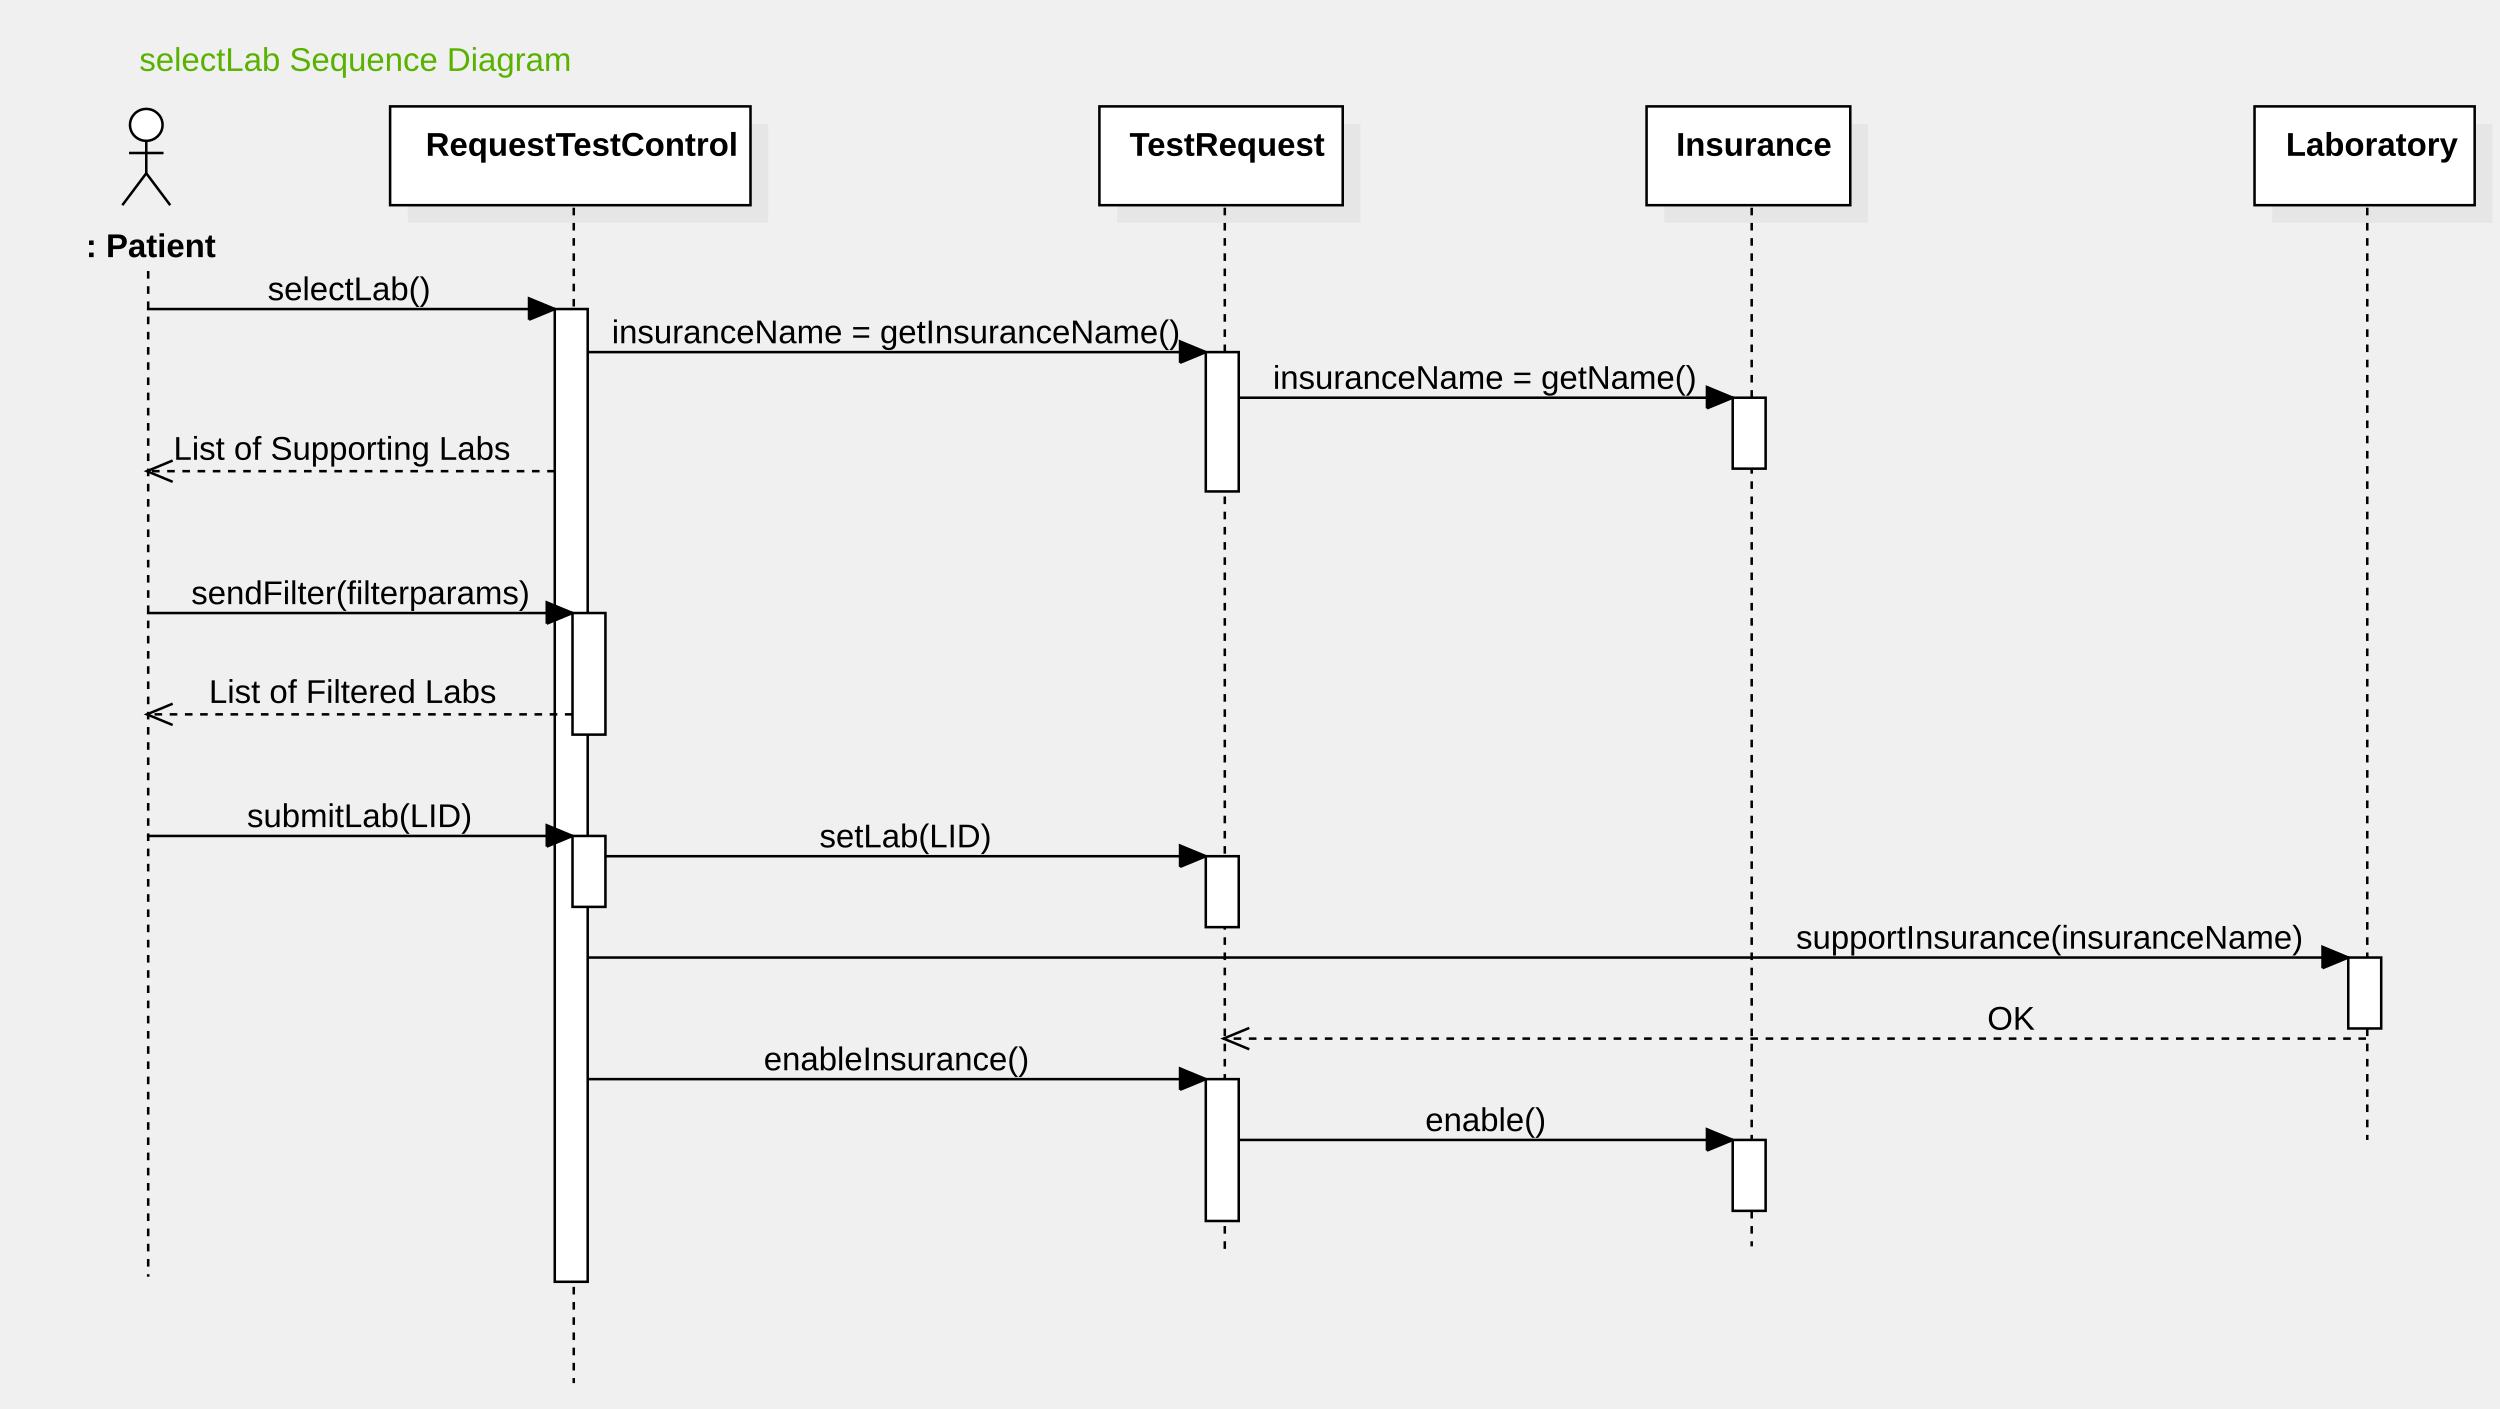
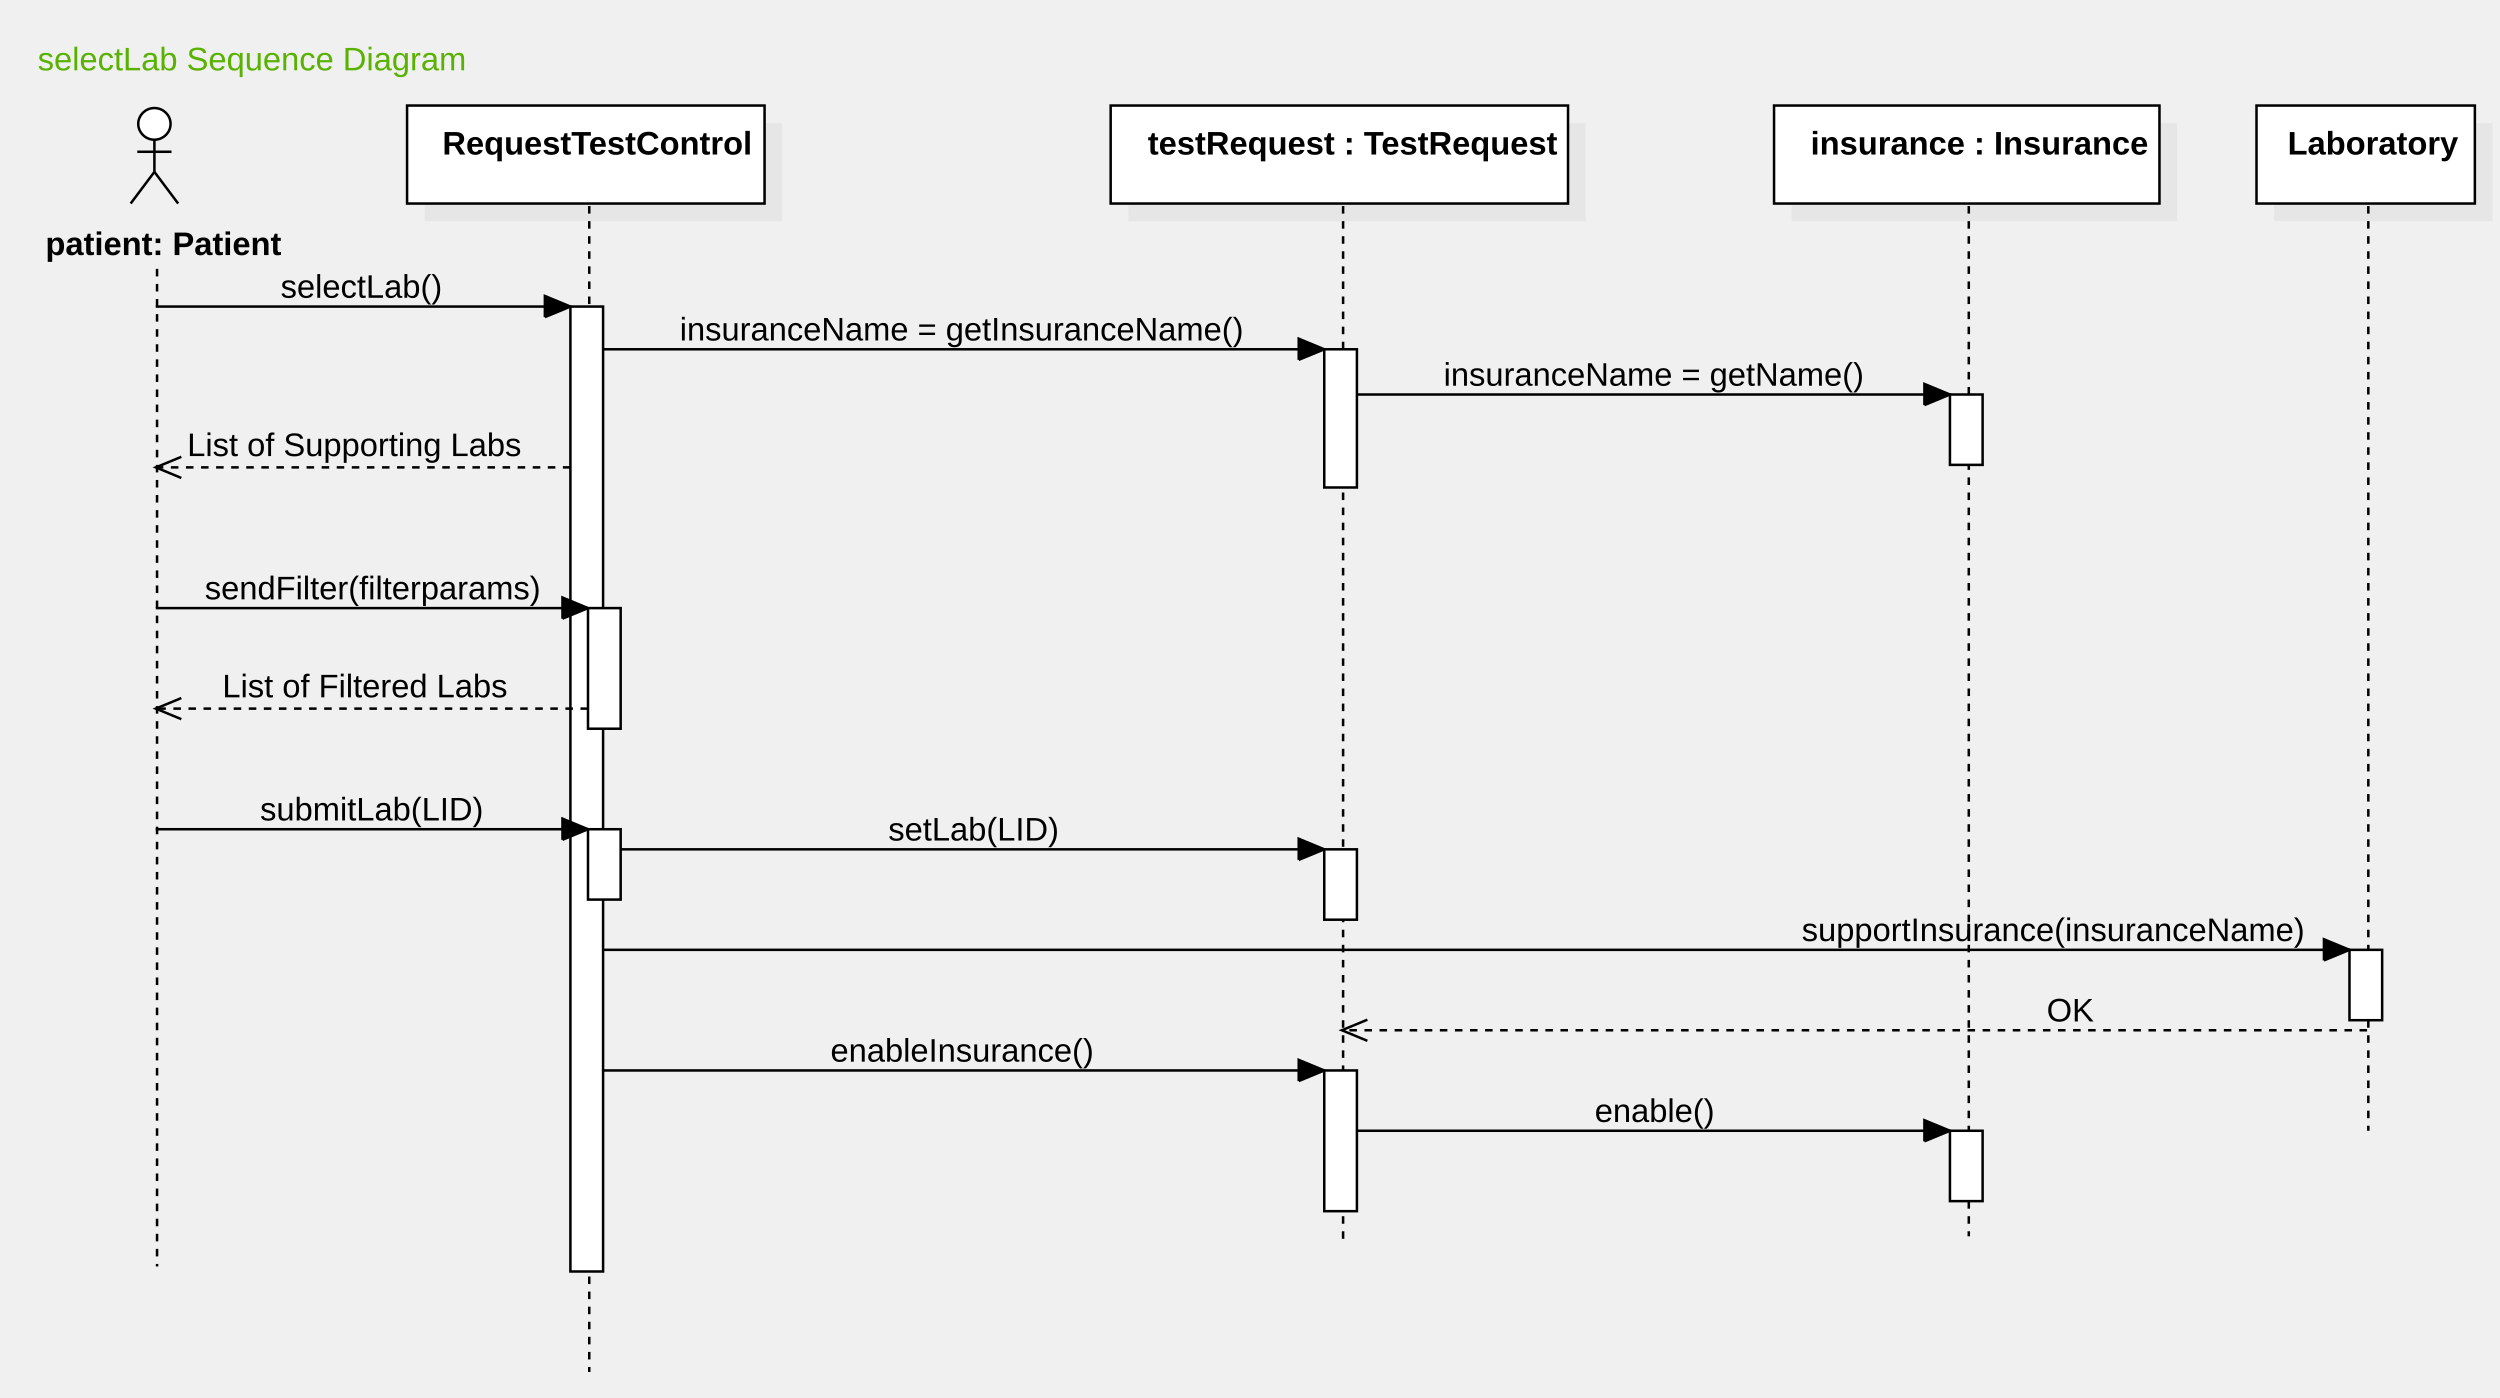
- <svg xmlns="http://www.w3.org/2000/svg" version="1.1" width="986.901" height="556">
+ <svg xmlns="http://www.w3.org/2000/svg" version="1.1" width="994.901" height="556">
  <defs />
  <g>
    <text fill="#eeeeee" stroke="none" font-family="Arial" font-size="24px" font-style="normal" font-weight="normal" text-decoration="none" x="0" y="0" />
    <text fill="#eeeeee" stroke="none" font-family="Arial" font-size="24px" font-style="normal" font-weight="normal" text-decoration="none" x="0" y="30" />
    <text fill="#eeeeee" stroke="none" font-family="Arial" font-size="24px" font-style="normal" font-weight="normal" text-decoration="none" x="0" y="60" />
    <text fill="#eeeeee" stroke="none" font-family="Arial" font-size="24px" font-style="normal" font-weight="normal" text-decoration="none" x="0" y="90" />
    <text fill="#eeeeee" stroke="none" font-family="Arial" font-size="24px" font-style="normal" font-weight="normal" text-decoration="none" x="0" y="120" />
    <text fill="#eeeeee" stroke="none" font-family="Arial" font-size="24px" font-style="normal" font-weight="normal" text-decoration="none" x="0" y="150" />
    <text fill="#eeeeee" stroke="none" font-family="Arial" font-size="24px" font-style="normal" font-weight="normal" text-decoration="none" x="0" y="180" />
    <text fill="#eeeeee" stroke="none" font-family="Arial" font-size="24px" font-style="normal" font-weight="normal" text-decoration="none" x="0" y="210" />
    <text fill="#eeeeee" stroke="none" font-family="Arial" font-size="24px" font-style="normal" font-weight="normal" text-decoration="none" x="0" y="240" />
    <text fill="#eeeeee" stroke="none" font-family="Arial" font-size="24px" font-style="normal" font-weight="normal" text-decoration="none" x="0" y="270" />
    <text fill="#eeeeee" stroke="none" font-family="Arial" font-size="24px" font-style="normal" font-weight="normal" text-decoration="none" x="0" y="300" />
    <text fill="#eeeeee" stroke="none" font-family="Arial" font-size="24px" font-style="normal" font-weight="normal" text-decoration="none" x="0" y="330" />
    <text fill="#eeeeee" stroke="none" font-family="Arial" font-size="24px" font-style="normal" font-weight="normal" text-decoration="none" x="0" y="360" />
    <text fill="#eeeeee" stroke="none" font-family="Arial" font-size="24px" font-style="normal" font-weight="normal" text-decoration="none" x="0" y="390" />
    <text fill="#eeeeee" stroke="none" font-family="Arial" font-size="24px" font-style="normal" font-weight="normal" text-decoration="none" x="0" y="420" />
    <text fill="#eeeeee" stroke="none" font-family="Arial" font-size="24px" font-style="normal" font-weight="normal" text-decoration="none" x="0" y="450" />
    <text fill="#eeeeee" stroke="none" font-family="Arial" font-size="24px" font-style="normal" font-weight="normal" text-decoration="none" x="0" y="480" />
    <text fill="#eeeeee" stroke="none" font-family="Arial" font-size="24px" font-style="normal" font-weight="normal" text-decoration="none" x="0" y="510" />
    <text fill="#eeeeee" stroke="none" font-family="Arial" font-size="24px" font-style="normal" font-weight="normal" text-decoration="none" x="0" y="540" />
    <text fill="#eeeeee" stroke="none" font-family="Arial" font-size="24px" font-style="normal" font-weight="normal" text-decoration="none" x="200" y="0" />
    <text fill="#eeeeee" stroke="none" font-family="Arial" font-size="24px" font-style="normal" font-weight="normal" text-decoration="none" x="200" y="30" />
    <text fill="#eeeeee" stroke="none" font-family="Arial" font-size="24px" font-style="normal" font-weight="normal" text-decoration="none" x="200" y="60" />
    <text fill="#eeeeee" stroke="none" font-family="Arial" font-size="24px" font-style="normal" font-weight="normal" text-decoration="none" x="200" y="90" />
    <text fill="#eeeeee" stroke="none" font-family="Arial" font-size="24px" font-style="normal" font-weight="normal" text-decoration="none" x="200" y="120" />
    <text fill="#eeeeee" stroke="none" font-family="Arial" font-size="24px" font-style="normal" font-weight="normal" text-decoration="none" x="200" y="150" />
    <text fill="#eeeeee" stroke="none" font-family="Arial" font-size="24px" font-style="normal" font-weight="normal" text-decoration="none" x="200" y="180" />
    <text fill="#eeeeee" stroke="none" font-family="Arial" font-size="24px" font-style="normal" font-weight="normal" text-decoration="none" x="200" y="210" />
    <text fill="#eeeeee" stroke="none" font-family="Arial" font-size="24px" font-style="normal" font-weight="normal" text-decoration="none" x="200" y="240" />
    <text fill="#eeeeee" stroke="none" font-family="Arial" font-size="24px" font-style="normal" font-weight="normal" text-decoration="none" x="200" y="270" />
    <text fill="#eeeeee" stroke="none" font-family="Arial" font-size="24px" font-style="normal" font-weight="normal" text-decoration="none" x="200" y="300" />
    <text fill="#eeeeee" stroke="none" font-family="Arial" font-size="24px" font-style="normal" font-weight="normal" text-decoration="none" x="200" y="330" />
    <text fill="#eeeeee" stroke="none" font-family="Arial" font-size="24px" font-style="normal" font-weight="normal" text-decoration="none" x="200" y="360" />
    <text fill="#eeeeee" stroke="none" font-family="Arial" font-size="24px" font-style="normal" font-weight="normal" text-decoration="none" x="200" y="390" />
    <text fill="#eeeeee" stroke="none" font-family="Arial" font-size="24px" font-style="normal" font-weight="normal" text-decoration="none" x="200" y="420" />
    <text fill="#eeeeee" stroke="none" font-family="Arial" font-size="24px" font-style="normal" font-weight="normal" text-decoration="none" x="200" y="450" />
    <text fill="#eeeeee" stroke="none" font-family="Arial" font-size="24px" font-style="normal" font-weight="normal" text-decoration="none" x="200" y="480" />
    <text fill="#eeeeee" stroke="none" font-family="Arial" font-size="24px" font-style="normal" font-weight="normal" text-decoration="none" x="200" y="510" />
    <text fill="#eeeeee" stroke="none" font-family="Arial" font-size="24px" font-style="normal" font-weight="normal" text-decoration="none" x="200" y="540" />
    <text fill="#eeeeee" stroke="none" font-family="Arial" font-size="24px" font-style="normal" font-weight="normal" text-decoration="none" x="400" y="0" />
    <text fill="#eeeeee" stroke="none" font-family="Arial" font-size="24px" font-style="normal" font-weight="normal" text-decoration="none" x="400" y="30" />
    <text fill="#eeeeee" stroke="none" font-family="Arial" font-size="24px" font-style="normal" font-weight="normal" text-decoration="none" x="400" y="60" />
    <text fill="#eeeeee" stroke="none" font-family="Arial" font-size="24px" font-style="normal" font-weight="normal" text-decoration="none" x="400" y="90" />
    <text fill="#eeeeee" stroke="none" font-family="Arial" font-size="24px" font-style="normal" font-weight="normal" text-decoration="none" x="400" y="120" />
    <text fill="#eeeeee" stroke="none" font-family="Arial" font-size="24px" font-style="normal" font-weight="normal" text-decoration="none" x="400" y="150" />
    <text fill="#eeeeee" stroke="none" font-family="Arial" font-size="24px" font-style="normal" font-weight="normal" text-decoration="none" x="400" y="180" />
    <text fill="#eeeeee" stroke="none" font-family="Arial" font-size="24px" font-style="normal" font-weight="normal" text-decoration="none" x="400" y="210" />
    <text fill="#eeeeee" stroke="none" font-family="Arial" font-size="24px" font-style="normal" font-weight="normal" text-decoration="none" x="400" y="240" />
    <text fill="#eeeeee" stroke="none" font-family="Arial" font-size="24px" font-style="normal" font-weight="normal" text-decoration="none" x="400" y="270" />
    <text fill="#eeeeee" stroke="none" font-family="Arial" font-size="24px" font-style="normal" font-weight="normal" text-decoration="none" x="400" y="300" />
    <text fill="#eeeeee" stroke="none" font-family="Arial" font-size="24px" font-style="normal" font-weight="normal" text-decoration="none" x="400" y="330" />
    <text fill="#eeeeee" stroke="none" font-family="Arial" font-size="24px" font-style="normal" font-weight="normal" text-decoration="none" x="400" y="360" />
    <text fill="#eeeeee" stroke="none" font-family="Arial" font-size="24px" font-style="normal" font-weight="normal" text-decoration="none" x="400" y="390" />
    <text fill="#eeeeee" stroke="none" font-family="Arial" font-size="24px" font-style="normal" font-weight="normal" text-decoration="none" x="400" y="420" />
    <text fill="#eeeeee" stroke="none" font-family="Arial" font-size="24px" font-style="normal" font-weight="normal" text-decoration="none" x="400" y="450" />
    <text fill="#eeeeee" stroke="none" font-family="Arial" font-size="24px" font-style="normal" font-weight="normal" text-decoration="none" x="400" y="480" />
    <text fill="#eeeeee" stroke="none" font-family="Arial" font-size="24px" font-style="normal" font-weight="normal" text-decoration="none" x="400" y="510" />
    <text fill="#eeeeee" stroke="none" font-family="Arial" font-size="24px" font-style="normal" font-weight="normal" text-decoration="none" x="400" y="540" />
    <text fill="#eeeeee" stroke="none" font-family="Arial" font-size="24px" font-style="normal" font-weight="normal" text-decoration="none" x="600" y="0" />
    <text fill="#eeeeee" stroke="none" font-family="Arial" font-size="24px" font-style="normal" font-weight="normal" text-decoration="none" x="600" y="30" />
    <text fill="#eeeeee" stroke="none" font-family="Arial" font-size="24px" font-style="normal" font-weight="normal" text-decoration="none" x="600" y="60" />
    <text fill="#eeeeee" stroke="none" font-family="Arial" font-size="24px" font-style="normal" font-weight="normal" text-decoration="none" x="600" y="90" />
    <text fill="#eeeeee" stroke="none" font-family="Arial" font-size="24px" font-style="normal" font-weight="normal" text-decoration="none" x="600" y="120" />
    <text fill="#eeeeee" stroke="none" font-family="Arial" font-size="24px" font-style="normal" font-weight="normal" text-decoration="none" x="600" y="150" />
    <text fill="#eeeeee" stroke="none" font-family="Arial" font-size="24px" font-style="normal" font-weight="normal" text-decoration="none" x="600" y="180" />
    <text fill="#eeeeee" stroke="none" font-family="Arial" font-size="24px" font-style="normal" font-weight="normal" text-decoration="none" x="600" y="210" />
    <text fill="#eeeeee" stroke="none" font-family="Arial" font-size="24px" font-style="normal" font-weight="normal" text-decoration="none" x="600" y="240" />
    <text fill="#eeeeee" stroke="none" font-family="Arial" font-size="24px" font-style="normal" font-weight="normal" text-decoration="none" x="600" y="270" />
    <text fill="#eeeeee" stroke="none" font-family="Arial" font-size="24px" font-style="normal" font-weight="normal" text-decoration="none" x="600" y="300" />
    <text fill="#eeeeee" stroke="none" font-family="Arial" font-size="24px" font-style="normal" font-weight="normal" text-decoration="none" x="600" y="330" />
    <text fill="#eeeeee" stroke="none" font-family="Arial" font-size="24px" font-style="normal" font-weight="normal" text-decoration="none" x="600" y="360" />
    <text fill="#eeeeee" stroke="none" font-family="Arial" font-size="24px" font-style="normal" font-weight="normal" text-decoration="none" x="600" y="390" />
    <text fill="#eeeeee" stroke="none" font-family="Arial" font-size="24px" font-style="normal" font-weight="normal" text-decoration="none" x="600" y="420" />
    <text fill="#eeeeee" stroke="none" font-family="Arial" font-size="24px" font-style="normal" font-weight="normal" text-decoration="none" x="600" y="450" />
    <text fill="#eeeeee" stroke="none" font-family="Arial" font-size="24px" font-style="normal" font-weight="normal" text-decoration="none" x="600" y="480" />
    <text fill="#eeeeee" stroke="none" font-family="Arial" font-size="24px" font-style="normal" font-weight="normal" text-decoration="none" x="600" y="510" />
    <text fill="#eeeeee" stroke="none" font-family="Arial" font-size="24px" font-style="normal" font-weight="normal" text-decoration="none" x="600" y="540" />
    <text fill="#eeeeee" stroke="none" font-family="Arial" font-size="24px" font-style="normal" font-weight="normal" text-decoration="none" x="800" y="0" />
    <text fill="#eeeeee" stroke="none" font-family="Arial" font-size="24px" font-style="normal" font-weight="normal" text-decoration="none" x="800" y="30" />
    <text fill="#eeeeee" stroke="none" font-family="Arial" font-size="24px" font-style="normal" font-weight="normal" text-decoration="none" x="800" y="60" />
    <text fill="#eeeeee" stroke="none" font-family="Arial" font-size="24px" font-style="normal" font-weight="normal" text-decoration="none" x="800" y="90" />
    <text fill="#eeeeee" stroke="none" font-family="Arial" font-size="24px" font-style="normal" font-weight="normal" text-decoration="none" x="800" y="120" />
    <text fill="#eeeeee" stroke="none" font-family="Arial" font-size="24px" font-style="normal" font-weight="normal" text-decoration="none" x="800" y="150" />
    <text fill="#eeeeee" stroke="none" font-family="Arial" font-size="24px" font-style="normal" font-weight="normal" text-decoration="none" x="800" y="180" />
    <text fill="#eeeeee" stroke="none" font-family="Arial" font-size="24px" font-style="normal" font-weight="normal" text-decoration="none" x="800" y="210" />
    <text fill="#eeeeee" stroke="none" font-family="Arial" font-size="24px" font-style="normal" font-weight="normal" text-decoration="none" x="800" y="240" />
    <text fill="#eeeeee" stroke="none" font-family="Arial" font-size="24px" font-style="normal" font-weight="normal" text-decoration="none" x="800" y="270" />
    <text fill="#eeeeee" stroke="none" font-family="Arial" font-size="24px" font-style="normal" font-weight="normal" text-decoration="none" x="800" y="300" />
    <text fill="#eeeeee" stroke="none" font-family="Arial" font-size="24px" font-style="normal" font-weight="normal" text-decoration="none" x="800" y="330" />
    <text fill="#eeeeee" stroke="none" font-family="Arial" font-size="24px" font-style="normal" font-weight="normal" text-decoration="none" x="800" y="360" />
    <text fill="#eeeeee" stroke="none" font-family="Arial" font-size="24px" font-style="normal" font-weight="normal" text-decoration="none" x="800" y="390" />
    <text fill="#eeeeee" stroke="none" font-family="Arial" font-size="24px" font-style="normal" font-weight="normal" text-decoration="none" x="800" y="420" />
    <text fill="#eeeeee" stroke="none" font-family="Arial" font-size="24px" font-style="normal" font-weight="normal" text-decoration="none" x="800" y="450" />
    <text fill="#eeeeee" stroke="none" font-family="Arial" font-size="24px" font-style="normal" font-weight="normal" text-decoration="none" x="800" y="480" />
    <text fill="#eeeeee" stroke="none" font-family="Arial" font-size="24px" font-style="normal" font-weight="normal" text-decoration="none" x="800" y="510" />
    <text fill="#eeeeee" stroke="none" font-family="Arial" font-size="24px" font-style="normal" font-weight="normal" text-decoration="none" x="800" y="540" />
-     <g transform="translate(-158,2) scale(1,1)">
-       <path fill="#ffffff" stroke="none" d="M 209.314 47.3 C 209.314 43.821 212.193 41 215.743 41 C 219.294 41 222.172 43.821 222.172 47.3 C 222.172 50.779 219.294 53.6 215.743 53.6 C 212.193 53.6 209.314 50.779 209.314 47.3 Z" />
-     </g>
-     <g transform="translate(-158,2) scale(1,1)">
-       <path fill="none" stroke="#000000" d="M 209.314 47.3 C 209.314 43.821 212.193 41 215.743 41 C 219.294 41 222.172 43.821 222.172 47.3 C 222.172 50.779 219.294 53.6 215.743 53.6 C 212.193 53.6 209.314 50.779 209.314 47.3 Z" stroke-miterlimit="10" />
-     </g>
-     <g transform="translate(-158,2) scale(1,1)">
-       <path fill="none" stroke="#000000" d="M 215.743 53.6 L 215.743 66.4" stroke-miterlimit="10" />
-     </g>
-     <g transform="translate(-158,2) scale(1,1)">
-       <path fill="none" stroke="#000000" d="M 208.936 58.4 L 222.551 58.4" stroke-miterlimit="10" />
-     </g>
-     <g transform="translate(-158,2) scale(1,1)">
-       <path fill="none" stroke="#000000" d="M 215.743 66.4 L 206.289 79" stroke-miterlimit="10" />
-     </g>
-     <g transform="translate(-158,2) scale(1,1)">
-       <path fill="none" stroke="#000000" d="M 215.743 66.4 L 225.198 79" stroke-miterlimit="10" />
-     </g>
-     <g transform="translate(-158,2) scale(1,1)">
-       <g>
-         <path fill="none" stroke="none" />
-         <text fill="#000000" stroke="none" font-family="Arial" font-size="13px" font-style="normal" font-weight="bold" text-decoration="none" x="191.895" y="99.5">: Patient</text>
-       </g>
-     </g>
-     <g transform="translate(-158,2) scale(1,1)">
-       <path fill="none" stroke="#000000" d="M 216.5 105 L 216.5 502" stroke-miterlimit="10" stroke-dasharray="3" />
-     </g>
-     <g transform="translate(-158,2) scale(1,1)">
+     <g transform="translate(-150,2) scale(1,1)">
+       <path fill="#ffffff" stroke="none" d="M 205.018 47.3 C 205.018 43.821 207.897 41 211.447 41 C 214.998 41 217.876 43.821 217.876 47.3 C 217.876 50.779 214.998 53.6 211.447 53.6 C 207.897 53.6 205.018 50.779 205.018 47.3 Z" />
+     </g>
+     <g transform="translate(-150,2) scale(1,1)">
+       <path fill="none" stroke="#000000" d="M 205.018 47.3 C 205.018 43.821 207.897 41 211.447 41 C 214.998 41 217.876 43.821 217.876 47.3 C 217.876 50.779 214.998 53.6 211.447 53.6 C 207.897 53.6 205.018 50.779 205.018 47.3 Z" stroke-miterlimit="10" />
+     </g>
+     <g transform="translate(-150,2) scale(1,1)">
+       <path fill="none" stroke="#000000" d="M 211.447 53.6 L 211.447 66.4" stroke-miterlimit="10" />
+     </g>
+     <g transform="translate(-150,2) scale(1,1)">
+       <path fill="none" stroke="#000000" d="M 204.64 58.4 L 218.255 58.4" stroke-miterlimit="10" />
+     </g>
+     <g transform="translate(-150,2) scale(1,1)">
+       <path fill="none" stroke="#000000" d="M 211.447 66.4 L 201.993 79" stroke-miterlimit="10" />
+     </g>
+     <g transform="translate(-150,2) scale(1,1)">
+       <path fill="none" stroke="#000000" d="M 211.447 66.4 L 220.902 79" stroke-miterlimit="10" />
+     </g>
+     <g transform="translate(-150,2) scale(1,1)">
+       <g>
+         <path fill="none" stroke="none" />
+         <text fill="#000000" stroke="none" font-family="Arial" font-size="13px" font-style="normal" font-weight="bold" text-decoration="none" x="168.083" y="99.5">patient: Patient</text>
+       </g>
+     </g>
+     <g transform="translate(-150,2) scale(1,1)">
+       <path fill="none" stroke="#000000" d="M 212.5 105 L 212.5 502" stroke-miterlimit="10" stroke-dasharray="3" />
+     </g>
+     <g transform="translate(-150,2) scale(1,1)">
      <rect fill="#C0C0C0" stroke="none" x="319" y="47" width="142.265" height="39" opacity="0.2" />
    </g>
-     <g transform="translate(-158,2) scale(1,1)">
+     <g transform="translate(-150,2) scale(1,1)">
      <rect fill="#ffffff" stroke="none" x="312" y="40" width="142.265" height="39" />
    </g>
-     <g transform="translate(-158,2) scale(1,1)">
+     <g transform="translate(-150,2) scale(1,1)">
      <path fill="none" stroke="#000000" d="M 312 40 L 454.265 40 L 454.265 79 L 312 79 L 312 40 Z Z" stroke-miterlimit="10" />
    </g>
-     <g transform="translate(-158,2) scale(1,1)">
+     <g transform="translate(-150,2) scale(1,1)">
      <g>
        <path fill="none" stroke="none" />
        <text fill="#000000" stroke="none" font-family="Arial" font-size="13px" font-style="normal" font-weight="bold" text-decoration="none" x="326.048" y="59.5">RequestTestControl</text>
      </g>
    </g>
-     <g transform="translate(-158,2) scale(1,1)">
+     <g transform="translate(-150,2) scale(1,1)">
      <path fill="none" stroke="#000000" d="M 384.5 80 L 384.5 544" stroke-miterlimit="10" stroke-dasharray="3" />
    </g>
-     <g transform="translate(-158,2) scale(1,1)">
-       <g>
-         <path fill="none" stroke="none" />
-         <text fill="#59b200" stroke="none" font-family="Arial" font-size="13px" font-style="normal" font-weight="normal" text-decoration="none" x="213" y="26">selectLab Sequence Diagram</text>
-       </g>
-     </g>
-     <g transform="translate(-158,2) scale(1,1)">
-       <rect fill="#C0C0C0" stroke="none" x="599" y="47" width="96.054" height="39" opacity="0.2" />
-     </g>
-     <g transform="translate(-158,2) scale(1,1)">
-       <rect fill="#ffffff" stroke="none" x="592" y="40" width="96.054" height="39" />
-     </g>
-     <g transform="translate(-158,2) scale(1,1)">
-       <path fill="none" stroke="#000000" d="M 592 40 L 688.054 40 L 688.054 79 L 592 79 L 592 40 Z Z" stroke-miterlimit="10" />
-     </g>
-     <g transform="translate(-158,2) scale(1,1)">
-       <g>
-         <path fill="none" stroke="none" />
-         <text fill="#000000" stroke="none" font-family="Arial" font-size="13px" font-style="normal" font-weight="bold" text-decoration="none" x="603.896" y="59.5">TestRequest</text>
-       </g>
-     </g>
-     <g transform="translate(-158,2) scale(1,1)">
-       <path fill="none" stroke="#000000" d="M 641.5 80 L 641.5 494" stroke-miterlimit="10" stroke-dasharray="3" />
-     </g>
-     <g transform="translate(-158,2) scale(1,1)">
+     <g transform="translate(-150,2) scale(1,1)">
+       <g>
+         <path fill="none" stroke="none" />
+         <text fill="#59b200" stroke="none" font-family="Arial" font-size="13px" font-style="normal" font-weight="normal" text-decoration="none" x="165" y="26">selectLab Sequence Diagram</text>
+       </g>
+     </g>
+     <g transform="translate(-150,2) scale(1,1)">
+       <rect fill="#C0C0C0" stroke="none" x="599" y="47" width="182.014" height="39" opacity="0.2" />
+     </g>
+     <g transform="translate(-150,2) scale(1,1)">
+       <rect fill="#ffffff" stroke="none" x="592" y="40" width="182.014" height="39" />
+     </g>
+     <g transform="translate(-150,2) scale(1,1)">
+       <path fill="none" stroke="#000000" d="M 592 40 L 774.014 40 L 774.014 79 L 592 79 L 592 40 Z Z" stroke-miterlimit="10" />
+     </g>
+     <g transform="translate(-150,2) scale(1,1)">
+       <g>
+         <path fill="none" stroke="none" />
+         <text fill="#000000" stroke="none" font-family="Arial" font-size="13px" font-style="normal" font-weight="bold" text-decoration="none" x="606.772" y="59.5">testRequest : TestRequest</text>
+       </g>
+     </g>
+     <g transform="translate(-150,2) scale(1,1)">
+       <path fill="none" stroke="#000000" d="M 684.5 80 L 684.5 494" stroke-miterlimit="10" stroke-dasharray="3" />
+     </g>
+     <g transform="translate(-150,2) scale(1,1)">
      <rect fill="#C0C0C0" stroke="none" x="1055" y="47" width="86.901" height="39" opacity="0.2" />
    </g>
-     <g transform="translate(-158,2) scale(1,1)">
+     <g transform="translate(-150,2) scale(1,1)">
      <rect fill="#ffffff" stroke="none" x="1048" y="40" width="86.901" height="39" />
    </g>
-     <g transform="translate(-158,2) scale(1,1)">
+     <g transform="translate(-150,2) scale(1,1)">
      <path fill="none" stroke="#000000" d="M 1048 40 L 1134.901 40 L 1134.901 79 L 1048 79 L 1048 40 Z Z" stroke-miterlimit="10" />
    </g>
-     <g transform="translate(-158,2) scale(1,1)">
+     <g transform="translate(-150,2) scale(1,1)">
      <g>
        <path fill="none" stroke="none" />
        <text fill="#000000" stroke="none" font-family="Arial" font-size="13px" font-style="normal" font-weight="bold" text-decoration="none" x="1060.375" y="59.5">Laboratory</text>
      </g>
    </g>
-     <g transform="translate(-158,2) scale(1,1)">
+     <g transform="translate(-150,2) scale(1,1)">
      <path fill="none" stroke="#000000" d="M 1092.5 80 L 1092.5 448" stroke-miterlimit="10" stroke-dasharray="3" />
    </g>
-     <g transform="translate(-158,2) scale(1,1)">
-       <rect fill="#C0C0C0" stroke="none" x="815" y="47" width="80.414" height="39" opacity="0.2" />
-     </g>
-     <g transform="translate(-158,2) scale(1,1)">
-       <rect fill="#ffffff" stroke="none" x="808" y="40" width="80.414" height="39" />
-     </g>
-     <g transform="translate(-158,2) scale(1,1)">
-       <path fill="none" stroke="#000000" d="M 808 40 L 888.414 40 L 888.414 79 L 808 79 L 808 40 Z Z" stroke-miterlimit="10" />
-     </g>
-     <g transform="translate(-158,2) scale(1,1)">
-       <g>
-         <path fill="none" stroke="none" />
-         <text fill="#000000" stroke="none" font-family="Arial" font-size="13px" font-style="normal" font-weight="bold" text-decoration="none" x="819.661" y="59.5">Insurance</text>
-       </g>
-     </g>
-     <g transform="translate(-158,2) scale(1,1)">
-       <path fill="none" stroke="#000000" d="M 849.5 80 L 849.5 490" stroke-miterlimit="10" stroke-dasharray="3" />
-     </g>
-     <g transform="translate(-158,2) scale(1,1)">
-       <path fill="none" stroke="#000000" d="M 216 120 L 377 120" stroke-miterlimit="10" />
-     </g>
-     <g transform="translate(-158,2) scale(1,1)">
+     <g transform="translate(-150,2) scale(1,1)">
+       <rect fill="#C0C0C0" stroke="none" x="863" y="47" width="153.38" height="39" opacity="0.2" />
+     </g>
+     <g transform="translate(-150,2) scale(1,1)">
+       <rect fill="#ffffff" stroke="none" x="856" y="40" width="153.38" height="39" />
+     </g>
+     <g transform="translate(-150,2) scale(1,1)">
+       <path fill="none" stroke="#000000" d="M 856 40 L 1009.38 40 L 1009.38 79 L 856 79 L 856 40 Z Z" stroke-miterlimit="10" />
+     </g>
+     <g transform="translate(-150,2) scale(1,1)">
+       <g>
+         <path fill="none" stroke="none" />
+         <text fill="#000000" stroke="none" font-family="Arial" font-size="13px" font-style="normal" font-weight="bold" text-decoration="none" x="870.543" y="59.5">insurance : Insurance</text>
+       </g>
+     </g>
+     <g transform="translate(-150,2) scale(1,1)">
+       <path fill="none" stroke="#000000" d="M 933.5 80 L 933.5 490" stroke-miterlimit="10" stroke-dasharray="3" />
+     </g>
+     <g transform="translate(-150,2) scale(1,1)">
+       <path fill="none" stroke="#000000" d="M 212 120 L 377 120" stroke-miterlimit="10" />
+     </g>
+     <g transform="translate(-150,2) scale(1,1)">
      <path fill="#000000" stroke="none" d="M 366.837 124.21 L 377 120 L 366.837 115.79" />
    </g>
-     <g transform="translate(-158,2) scale(1,1)">
+     <g transform="translate(-150,2) scale(1,1)">
      <path fill="none" stroke="#000000" d="M 366.837 124.21 L 377 120 L 366.837 115.79 L 366.837 124.21" stroke-miterlimit="10" />
    </g>
-     <g transform="translate(-158,2) scale(1,1)">
-       <g>
-         <path fill="none" stroke="none" />
-         <text fill="#000000" stroke="none" font-family="Arial" font-size="13px" font-style="normal" font-weight="normal" text-decoration="none" x="263.671" y="116.5">selectLab()</text>
-       </g>
-     </g>
-     <g transform="translate(-158,2) scale(1,1)">
+     <g transform="translate(-150,2) scale(1,1)">
+       <g>
+         <path fill="none" stroke="none" />
+         <text fill="#000000" stroke="none" font-family="Arial" font-size="13px" font-style="normal" font-weight="normal" text-decoration="none" x="261.671" y="116.5">selectLab()</text>
+       </g>
+     </g>
+     <g transform="translate(-150,2) scale(1,1)">
      <rect fill="#ffffff" stroke="none" x="377" y="120" width="13" height="384" />
    </g>
-     <g transform="translate(-158,2) scale(1,1)">
+     <g transform="translate(-150,2) scale(1,1)">
      <path fill="none" stroke="#000000" d="M 377 120 L 390 120 L 390 504 L 377 504 L 377 120 Z Z" stroke-miterlimit="10" />
    </g>
-     <g transform="translate(-158,2) scale(1,1)">
-       <path fill="none" stroke="#000000" d="M 390 137 L 634 137" stroke-miterlimit="10" />
-     </g>
-     <g transform="translate(-158,2) scale(1,1)">
-       <path fill="#000000" stroke="none" d="M 623.837 141.21 L 634 137 L 623.837 132.79" />
-     </g>
-     <g transform="translate(-158,2) scale(1,1)">
-       <path fill="none" stroke="#000000" d="M 623.837 141.21 L 634 137 L 623.837 132.79 L 623.837 141.21" stroke-miterlimit="10" />
-     </g>
-     <g transform="translate(-158,2) scale(1,1)">
-       <g>
-         <path fill="none" stroke="none" />
-         <text fill="#000000" stroke="none" font-family="Arial" font-size="13px" font-style="normal" font-weight="normal" text-decoration="none" x="399.5" y="133.5">insuranceName = getInsuranceName()</text>
-       </g>
-     </g>
-     <g transform="translate(-158,2) scale(1,1)">
-       <rect fill="#ffffff" stroke="none" x="634" y="137" width="13" height="55" />
-     </g>
-     <g transform="translate(-158,2) scale(1,1)">
-       <path fill="none" stroke="#000000" d="M 634 137 L 647 137 L 647 192 L 634 192 L 634 137 Z Z" stroke-miterlimit="10" />
-     </g>
-     <g transform="translate(-158,2) scale(1,1)">
-       <path fill="none" stroke="#000000" d="M 647 155 L 842 155" stroke-miterlimit="10" />
-     </g>
-     <g transform="translate(-158,2) scale(1,1)">
-       <path fill="#000000" stroke="none" d="M 831.837 159.21 L 842 155 L 831.837 150.79" />
-     </g>
-     <g transform="translate(-158,2) scale(1,1)">
-       <path fill="none" stroke="#000000" d="M 831.837 159.21 L 842 155 L 831.837 150.79 L 831.837 159.21" stroke-miterlimit="10" />
-     </g>
-     <g transform="translate(-158,2) scale(1,1)">
-       <g>
-         <path fill="none" stroke="none" />
-         <text fill="#000000" stroke="none" font-family="Arial" font-size="13px" font-style="normal" font-weight="normal" text-decoration="none" x="660.5" y="151.5">insuranceName = getName()</text>
-       </g>
-     </g>
-     <g transform="translate(-158,2) scale(1,1)">
-       <rect fill="#ffffff" stroke="none" x="842" y="155" width="13" height="28" />
-     </g>
-     <g transform="translate(-158,2) scale(1,1)">
-       <path fill="none" stroke="#000000" d="M 842 155 L 855 155 L 855 183 L 842 183 L 842 155 Z Z" stroke-miterlimit="10" />
-     </g>
-     <g transform="translate(-158,2) scale(1,1)">
-       <path fill="none" stroke="#000000" d="M 377 184 L 216 184" stroke-miterlimit="10" stroke-dasharray="3" />
-     </g>
-     <g transform="translate(-158,2) scale(1,1)">
-       <path fill="none" stroke="#000000" d="M 226.163 179.79 L 216 184 L 226.163 188.21" stroke-miterlimit="10" />
-     </g>
-     <g transform="translate(-158,2) scale(1,1)">
-       <g>
-         <path fill="none" stroke="none" />
-         <text fill="#000000" stroke="none" font-family="Arial" font-size="13px" font-style="normal" font-weight="normal" text-decoration="none" x="226.5" y="179.5">List of  Supporting Labs</text>
-       </g>
-     </g>
-     <g transform="translate(-158,2) scale(1,1)">
-       <path fill="none" stroke="#000000" d="M 216 240 L 384 240" stroke-miterlimit="10" />
-     </g>
-     <g transform="translate(-158,2) scale(1,1)">
+     <g transform="translate(-150,2) scale(1,1)">
+       <path fill="none" stroke="#000000" d="M 390 137 L 677 137" stroke-miterlimit="10" />
+     </g>
+     <g transform="translate(-150,2) scale(1,1)">
+       <path fill="#000000" stroke="none" d="M 666.837 141.21 L 677 137 L 666.837 132.79" />
+     </g>
+     <g transform="translate(-150,2) scale(1,1)">
+       <path fill="none" stroke="#000000" d="M 666.837 141.21 L 677 137 L 666.837 132.79 L 666.837 141.21" stroke-miterlimit="10" />
+     </g>
+     <g transform="translate(-150,2) scale(1,1)">
+       <g>
+         <path fill="none" stroke="none" />
+         <text fill="#000000" stroke="none" font-family="Arial" font-size="13px" font-style="normal" font-weight="normal" text-decoration="none" x="420.5" y="133.5">insuranceName = getInsuranceName()</text>
+       </g>
+     </g>
+     <g transform="translate(-150,2) scale(1,1)">
+       <rect fill="#ffffff" stroke="none" x="677" y="137" width="13" height="55" />
+     </g>
+     <g transform="translate(-150,2) scale(1,1)">
+       <path fill="none" stroke="#000000" d="M 677 137 L 690 137 L 690 192 L 677 192 L 677 137 Z Z" stroke-miterlimit="10" />
+     </g>
+     <g transform="translate(-150,2) scale(1,1)">
+       <path fill="none" stroke="#000000" d="M 690 155 L 926 155" stroke-miterlimit="10" />
+     </g>
+     <g transform="translate(-150,2) scale(1,1)">
+       <path fill="#000000" stroke="none" d="M 915.837 159.21 L 926 155 L 915.837 150.79" />
+     </g>
+     <g transform="translate(-150,2) scale(1,1)">
+       <path fill="none" stroke="#000000" d="M 915.837 159.21 L 926 155 L 915.837 150.79 L 915.837 159.21" stroke-miterlimit="10" />
+     </g>
+     <g transform="translate(-150,2) scale(1,1)">
+       <g>
+         <path fill="none" stroke="none" />
+         <text fill="#000000" stroke="none" font-family="Arial" font-size="13px" font-style="normal" font-weight="normal" text-decoration="none" x="724.5" y="151.5">insuranceName = getName()</text>
+       </g>
+     </g>
+     <g transform="translate(-150,2) scale(1,1)">
+       <rect fill="#ffffff" stroke="none" x="926" y="155" width="13" height="28" />
+     </g>
+     <g transform="translate(-150,2) scale(1,1)">
+       <path fill="none" stroke="#000000" d="M 926 155 L 939 155 L 939 183 L 926 183 L 926 155 Z Z" stroke-miterlimit="10" />
+     </g>
+     <g transform="translate(-150,2) scale(1,1)">
+       <path fill="none" stroke="#000000" d="M 377 184 L 212 184" stroke-miterlimit="10" stroke-dasharray="3" />
+     </g>
+     <g transform="translate(-150,2) scale(1,1)">
+       <path fill="none" stroke="#000000" d="M 222.163 179.79 L 212 184 L 222.163 188.21" stroke-miterlimit="10" />
+     </g>
+     <g transform="translate(-150,2) scale(1,1)">
+       <g>
+         <path fill="none" stroke="none" />
+         <text fill="#000000" stroke="none" font-family="Arial" font-size="13px" font-style="normal" font-weight="normal" text-decoration="none" x="224.5" y="179.5">List of  Supporting Labs</text>
+       </g>
+     </g>
+     <g transform="translate(-150,2) scale(1,1)">
+       <path fill="none" stroke="#000000" d="M 212 240 L 384 240" stroke-miterlimit="10" />
+     </g>
+     <g transform="translate(-150,2) scale(1,1)">
      <path fill="#000000" stroke="none" d="M 373.837 244.21 L 384 240 L 373.837 235.79" />
    </g>
-     <g transform="translate(-158,2) scale(1,1)">
+     <g transform="translate(-150,2) scale(1,1)">
      <path fill="none" stroke="#000000" d="M 373.837 244.21 L 384 240 L 373.837 235.79 L 373.837 244.21" stroke-miterlimit="10" />
    </g>
-     <g transform="translate(-158,2) scale(1,1)">
-       <g>
-         <path fill="none" stroke="none" />
-         <text fill="#000000" stroke="none" font-family="Arial" font-size="13px" font-style="normal" font-weight="normal" text-decoration="none" x="233.5" y="236.5">sendFilter(filterparams)</text>
-       </g>
-     </g>
-     <g transform="translate(-158,2) scale(1,1)">
+     <g transform="translate(-150,2) scale(1,1)">
+       <g>
+         <path fill="none" stroke="none" />
+         <text fill="#000000" stroke="none" font-family="Arial" font-size="13px" font-style="normal" font-weight="normal" text-decoration="none" x="231.5" y="236.5">sendFilter(filterparams)</text>
+       </g>
+     </g>
+     <g transform="translate(-150,2) scale(1,1)">
      <rect fill="#ffffff" stroke="none" x="384" y="240" width="13" height="48" />
    </g>
-     <g transform="translate(-158,2) scale(1,1)">
+     <g transform="translate(-150,2) scale(1,1)">
      <path fill="none" stroke="#000000" d="M 384 240 L 397 240 L 397 288 L 384 288 L 384 240 Z Z" stroke-miterlimit="10" />
    </g>
-     <g transform="translate(-158,2) scale(1,1)">
-       <path fill="none" stroke="#000000" d="M 384 280 L 216 280" stroke-miterlimit="10" stroke-dasharray="3" />
-     </g>
-     <g transform="translate(-158,2) scale(1,1)">
-       <path fill="none" stroke="#000000" d="M 226.163 275.79 L 216 280 L 226.163 284.21" stroke-miterlimit="10" />
-     </g>
-     <g transform="translate(-158,2) scale(1,1)">
-       <g>
-         <path fill="none" stroke="none" />
-         <text fill="#000000" stroke="none" font-family="Arial" font-size="13px" font-style="normal" font-weight="normal" text-decoration="none" x="240.5" y="275.5">List of  Filtered Labs</text>
-       </g>
-     </g>
-     <g transform="translate(-158,2) scale(1,1)">
-       <path fill="none" stroke="#000000" d="M 216 328 L 384 328" stroke-miterlimit="10" />
-     </g>
-     <g transform="translate(-158,2) scale(1,1)">
+     <g transform="translate(-150,2) scale(1,1)">
+       <path fill="none" stroke="#000000" d="M 384 280 L 212 280" stroke-miterlimit="10" stroke-dasharray="3" />
+     </g>
+     <g transform="translate(-150,2) scale(1,1)">
+       <path fill="none" stroke="#000000" d="M 222.163 275.79 L 212 280 L 222.163 284.21" stroke-miterlimit="10" />
+     </g>
+     <g transform="translate(-150,2) scale(1,1)">
+       <g>
+         <path fill="none" stroke="none" />
+         <text fill="#000000" stroke="none" font-family="Arial" font-size="13px" font-style="normal" font-weight="normal" text-decoration="none" x="238.5" y="275.5">List of  Filtered Labs</text>
+       </g>
+     </g>
+     <g transform="translate(-150,2) scale(1,1)">
+       <path fill="none" stroke="#000000" d="M 212 328 L 384 328" stroke-miterlimit="10" />
+     </g>
+     <g transform="translate(-150,2) scale(1,1)">
      <path fill="#000000" stroke="none" d="M 373.837 332.21 L 384 328 L 373.837 323.79" />
    </g>
-     <g transform="translate(-158,2) scale(1,1)">
+     <g transform="translate(-150,2) scale(1,1)">
      <path fill="none" stroke="#000000" d="M 373.837 332.21 L 384 328 L 373.837 323.79 L 373.837 332.21" stroke-miterlimit="10" />
    </g>
-     <g transform="translate(-158,2) scale(1,1)">
-       <g>
-         <path fill="none" stroke="none" />
-         <text fill="#000000" stroke="none" font-family="Arial" font-size="13px" font-style="normal" font-weight="normal" text-decoration="none" x="255.5" y="324.5">submitLab(LID)</text>
-       </g>
-     </g>
-     <g transform="translate(-158,2) scale(1,1)">
+     <g transform="translate(-150,2) scale(1,1)">
+       <g>
+         <path fill="none" stroke="none" />
+         <text fill="#000000" stroke="none" font-family="Arial" font-size="13px" font-style="normal" font-weight="normal" text-decoration="none" x="253.5" y="324.5">submitLab(LID)</text>
+       </g>
+     </g>
+     <g transform="translate(-150,2) scale(1,1)">
      <rect fill="#ffffff" stroke="none" x="384" y="328" width="13" height="28" />
    </g>
-     <g transform="translate(-158,2) scale(1,1)">
+     <g transform="translate(-150,2) scale(1,1)">
      <path fill="none" stroke="#000000" d="M 384 328 L 397 328 L 397 356 L 384 356 L 384 328 Z Z" stroke-miterlimit="10" />
    </g>
-     <g transform="translate(-158,2) scale(1,1)">
-       <path fill="none" stroke="#000000" d="M 397 336 L 634 336" stroke-miterlimit="10" />
-     </g>
-     <g transform="translate(-158,2) scale(1,1)">
-       <path fill="#000000" stroke="none" d="M 623.837 340.21 L 634 336 L 623.837 331.79" />
-     </g>
-     <g transform="translate(-158,2) scale(1,1)">
-       <path fill="none" stroke="#000000" d="M 623.837 340.21 L 634 336 L 623.837 331.79 L 623.837 340.21" stroke-miterlimit="10" />
-     </g>
-     <g transform="translate(-158,2) scale(1,1)">
-       <g>
-         <path fill="none" stroke="none" />
-         <text fill="#000000" stroke="none" font-family="Arial" font-size="13px" font-style="normal" font-weight="normal" text-decoration="none" x="481.5" y="332.5">setLab(LID)</text>
-       </g>
-     </g>
-     <g transform="translate(-158,2) scale(1,1)">
-       <rect fill="#ffffff" stroke="none" x="634" y="336" width="13" height="28" />
-     </g>
-     <g transform="translate(-158,2) scale(1,1)">
-       <path fill="none" stroke="#000000" d="M 634 336 L 647 336 L 647 364 L 634 364 L 634 336 Z Z" stroke-miterlimit="10" />
-     </g>
-     <g transform="translate(-158,2) scale(1,1)">
+     <g transform="translate(-150,2) scale(1,1)">
+       <path fill="none" stroke="#000000" d="M 397 336 L 677 336" stroke-miterlimit="10" />
+     </g>
+     <g transform="translate(-150,2) scale(1,1)">
+       <path fill="#000000" stroke="none" d="M 666.837 340.21 L 677 336 L 666.837 331.79" />
+     </g>
+     <g transform="translate(-150,2) scale(1,1)">
+       <path fill="none" stroke="#000000" d="M 666.837 340.21 L 677 336 L 666.837 331.79 L 666.837 340.21" stroke-miterlimit="10" />
+     </g>
+     <g transform="translate(-150,2) scale(1,1)">
+       <g>
+         <path fill="none" stroke="none" />
+         <text fill="#000000" stroke="none" font-family="Arial" font-size="13px" font-style="normal" font-weight="normal" text-decoration="none" x="503.5" y="332.5">setLab(LID)</text>
+       </g>
+     </g>
+     <g transform="translate(-150,2) scale(1,1)">
+       <rect fill="#ffffff" stroke="none" x="677" y="336" width="13" height="28" />
+     </g>
+     <g transform="translate(-150,2) scale(1,1)">
+       <path fill="none" stroke="#000000" d="M 677 336 L 690 336 L 690 364 L 677 364 L 677 336 Z Z" stroke-miterlimit="10" />
+     </g>
+     <g transform="translate(-150,2) scale(1,1)">
      <path fill="none" stroke="#000000" d="M 390 376 L 1085 376" stroke-miterlimit="10" />
    </g>
-     <g transform="translate(-158,2) scale(1,1)">
+     <g transform="translate(-150,2) scale(1,1)">
      <path fill="#000000" stroke="none" d="M 1074.837 380.21 L 1085 376 L 1074.837 371.79" />
    </g>
-     <g transform="translate(-158,2) scale(1,1)">
+     <g transform="translate(-150,2) scale(1,1)">
      <path fill="none" stroke="#000000" d="M 1074.837 380.21 L 1085 376 L 1074.837 371.79 L 1074.837 380.21" stroke-miterlimit="10" />
    </g>
-     <g transform="translate(-158,2) scale(1,1)">
+     <g transform="translate(-150,2) scale(1,1)">
      <g>
        <path fill="none" stroke="none" />
        <text fill="#000000" stroke="none" font-family="Arial" font-size="13px" font-style="normal" font-weight="normal" text-decoration="none" x="867.01" y="372.5">supportInsurance(insuranceName)</text>
      </g>
    </g>
-     <g transform="translate(-158,2) scale(1,1)">
+     <g transform="translate(-150,2) scale(1,1)">
      <rect fill="#ffffff" stroke="none" x="1085" y="376" width="13" height="28" />
    </g>
-     <g transform="translate(-158,2) scale(1,1)">
+     <g transform="translate(-150,2) scale(1,1)">
      <path fill="none" stroke="#000000" d="M 1085 376 L 1098 376 L 1098 404 L 1085 404 L 1085 376 Z Z" stroke-miterlimit="10" />
    </g>
-     <g transform="translate(-158,2) scale(1,1)">
-       <path fill="none" stroke="#000000" d="M 1092 408 L 641 408" stroke-miterlimit="10" stroke-dasharray="3" />
-     </g>
-     <g transform="translate(-158,2) scale(1,1)">
-       <path fill="none" stroke="#000000" d="M 651.163 403.79 L 641 408 L 651.163 412.21" stroke-miterlimit="10" />
-     </g>
-     <g transform="translate(-158,2) scale(1,1)">
-       <g>
-         <path fill="none" stroke="none" />
-         <text fill="#000000" stroke="none" font-family="Arial" font-size="13px" font-style="normal" font-weight="normal" text-decoration="none" x="942.5" y="404.5">OK</text>
-       </g>
-     </g>
-     <g transform="translate(-158,2) scale(1,1)">
-       <path fill="none" stroke="#000000" d="M 390 424 L 634 424" stroke-miterlimit="10" />
-     </g>
-     <g transform="translate(-158,2) scale(1,1)">
-       <path fill="#000000" stroke="none" d="M 623.837 428.21 L 634 424 L 623.837 419.79" />
-     </g>
-     <g transform="translate(-158,2) scale(1,1)">
-       <path fill="none" stroke="#000000" d="M 623.837 428.21 L 634 424 L 623.837 419.79 L 623.837 428.21" stroke-miterlimit="10" />
-     </g>
-     <g transform="translate(-158,2) scale(1,1)">
-       <g>
-         <path fill="none" stroke="none" />
-         <text fill="#000000" stroke="none" font-family="Arial" font-size="13px" font-style="normal" font-weight="normal" text-decoration="none" x="459.5" y="420.5">enableInsurance()</text>
-       </g>
-     </g>
-     <g transform="translate(-158,2) scale(1,1)">
-       <rect fill="#ffffff" stroke="none" x="634" y="424" width="13" height="56" />
-     </g>
-     <g transform="translate(-158,2) scale(1,1)">
-       <path fill="none" stroke="#000000" d="M 634 424 L 647 424 L 647 480 L 634 480 L 634 424 Z Z" stroke-miterlimit="10" />
-     </g>
-     <g transform="translate(-158,2) scale(1,1)">
-       <path fill="none" stroke="#000000" d="M 647 448 L 842 448" stroke-miterlimit="10" />
-     </g>
-     <g transform="translate(-158,2) scale(1,1)">
-       <path fill="#000000" stroke="none" d="M 831.837 452.21 L 842 448 L 831.837 443.79" />
-     </g>
-     <g transform="translate(-158,2) scale(1,1)">
-       <path fill="none" stroke="#000000" d="M 831.837 452.21 L 842 448 L 831.837 443.79 L 831.837 452.21" stroke-miterlimit="10" />
-     </g>
-     <g transform="translate(-158,2) scale(1,1)">
-       <g>
-         <path fill="none" stroke="none" />
-         <text fill="#000000" stroke="none" font-family="Arial" font-size="13px" font-style="normal" font-weight="normal" text-decoration="none" x="720.641" y="444.5">enable()</text>
-       </g>
-     </g>
-     <g transform="translate(-158,2) scale(1,1)">
-       <rect fill="#ffffff" stroke="none" x="842" y="448" width="13" height="28" />
-     </g>
-     <g transform="translate(-158,2) scale(1,1)">
-       <path fill="none" stroke="#000000" d="M 842 448 L 855 448 L 855 476 L 842 476 L 842 448 Z Z" stroke-miterlimit="10" />
+     <g transform="translate(-150,2) scale(1,1)">
+       <path fill="none" stroke="#000000" d="M 1092 408 L 684 408" stroke-miterlimit="10" stroke-dasharray="3" />
+     </g>
+     <g transform="translate(-150,2) scale(1,1)">
+       <path fill="none" stroke="#000000" d="M 694.163 403.79 L 684 408 L 694.163 412.21" stroke-miterlimit="10" />
+     </g>
+     <g transform="translate(-150,2) scale(1,1)">
+       <g>
+         <path fill="none" stroke="none" />
+         <text fill="#000000" stroke="none" font-family="Arial" font-size="13px" font-style="normal" font-weight="normal" text-decoration="none" x="964.5" y="404.5">OK</text>
+       </g>
+     </g>
+     <g transform="translate(-150,2) scale(1,1)">
+       <path fill="none" stroke="#000000" d="M 390 424 L 677 424" stroke-miterlimit="10" />
+     </g>
+     <g transform="translate(-150,2) scale(1,1)">
+       <path fill="#000000" stroke="none" d="M 666.837 428.21 L 677 424 L 666.837 419.79" />
+     </g>
+     <g transform="translate(-150,2) scale(1,1)">
+       <path fill="none" stroke="#000000" d="M 666.837 428.21 L 677 424 L 666.837 419.79 L 666.837 428.21" stroke-miterlimit="10" />
+     </g>
+     <g transform="translate(-150,2) scale(1,1)">
+       <g>
+         <path fill="none" stroke="none" />
+         <text fill="#000000" stroke="none" font-family="Arial" font-size="13px" font-style="normal" font-weight="normal" text-decoration="none" x="480.5" y="420.5">enableInsurance()</text>
+       </g>
+     </g>
+     <g transform="translate(-150,2) scale(1,1)">
+       <rect fill="#ffffff" stroke="none" x="677" y="424" width="13" height="56" />
+     </g>
+     <g transform="translate(-150,2) scale(1,1)">
+       <path fill="none" stroke="#000000" d="M 677 424 L 690 424 L 690 480 L 677 480 L 677 424 Z Z" stroke-miterlimit="10" />
+     </g>
+     <g transform="translate(-150,2) scale(1,1)">
+       <path fill="none" stroke="#000000" d="M 690 448 L 926 448" stroke-miterlimit="10" />
+     </g>
+     <g transform="translate(-150,2) scale(1,1)">
+       <path fill="#000000" stroke="none" d="M 915.837 452.21 L 926 448 L 915.837 443.79" />
+     </g>
+     <g transform="translate(-150,2) scale(1,1)">
+       <path fill="none" stroke="#000000" d="M 915.837 452.21 L 926 448 L 915.837 443.79 L 915.837 452.21" stroke-miterlimit="10" />
+     </g>
+     <g transform="translate(-150,2) scale(1,1)">
+       <g>
+         <path fill="none" stroke="none" />
+         <text fill="#000000" stroke="none" font-family="Arial" font-size="13px" font-style="normal" font-weight="normal" text-decoration="none" x="784.641" y="444.5">enable()</text>
+       </g>
+     </g>
+     <g transform="translate(-150,2) scale(1,1)">
+       <rect fill="#ffffff" stroke="none" x="926" y="448" width="13" height="28" />
+     </g>
+     <g transform="translate(-150,2) scale(1,1)">
+       <path fill="none" stroke="#000000" d="M 926 448 L 939 448 L 939 476 L 926 476 L 926 448 Z Z" stroke-miterlimit="10" />
    </g>
  </g>
</svg>
